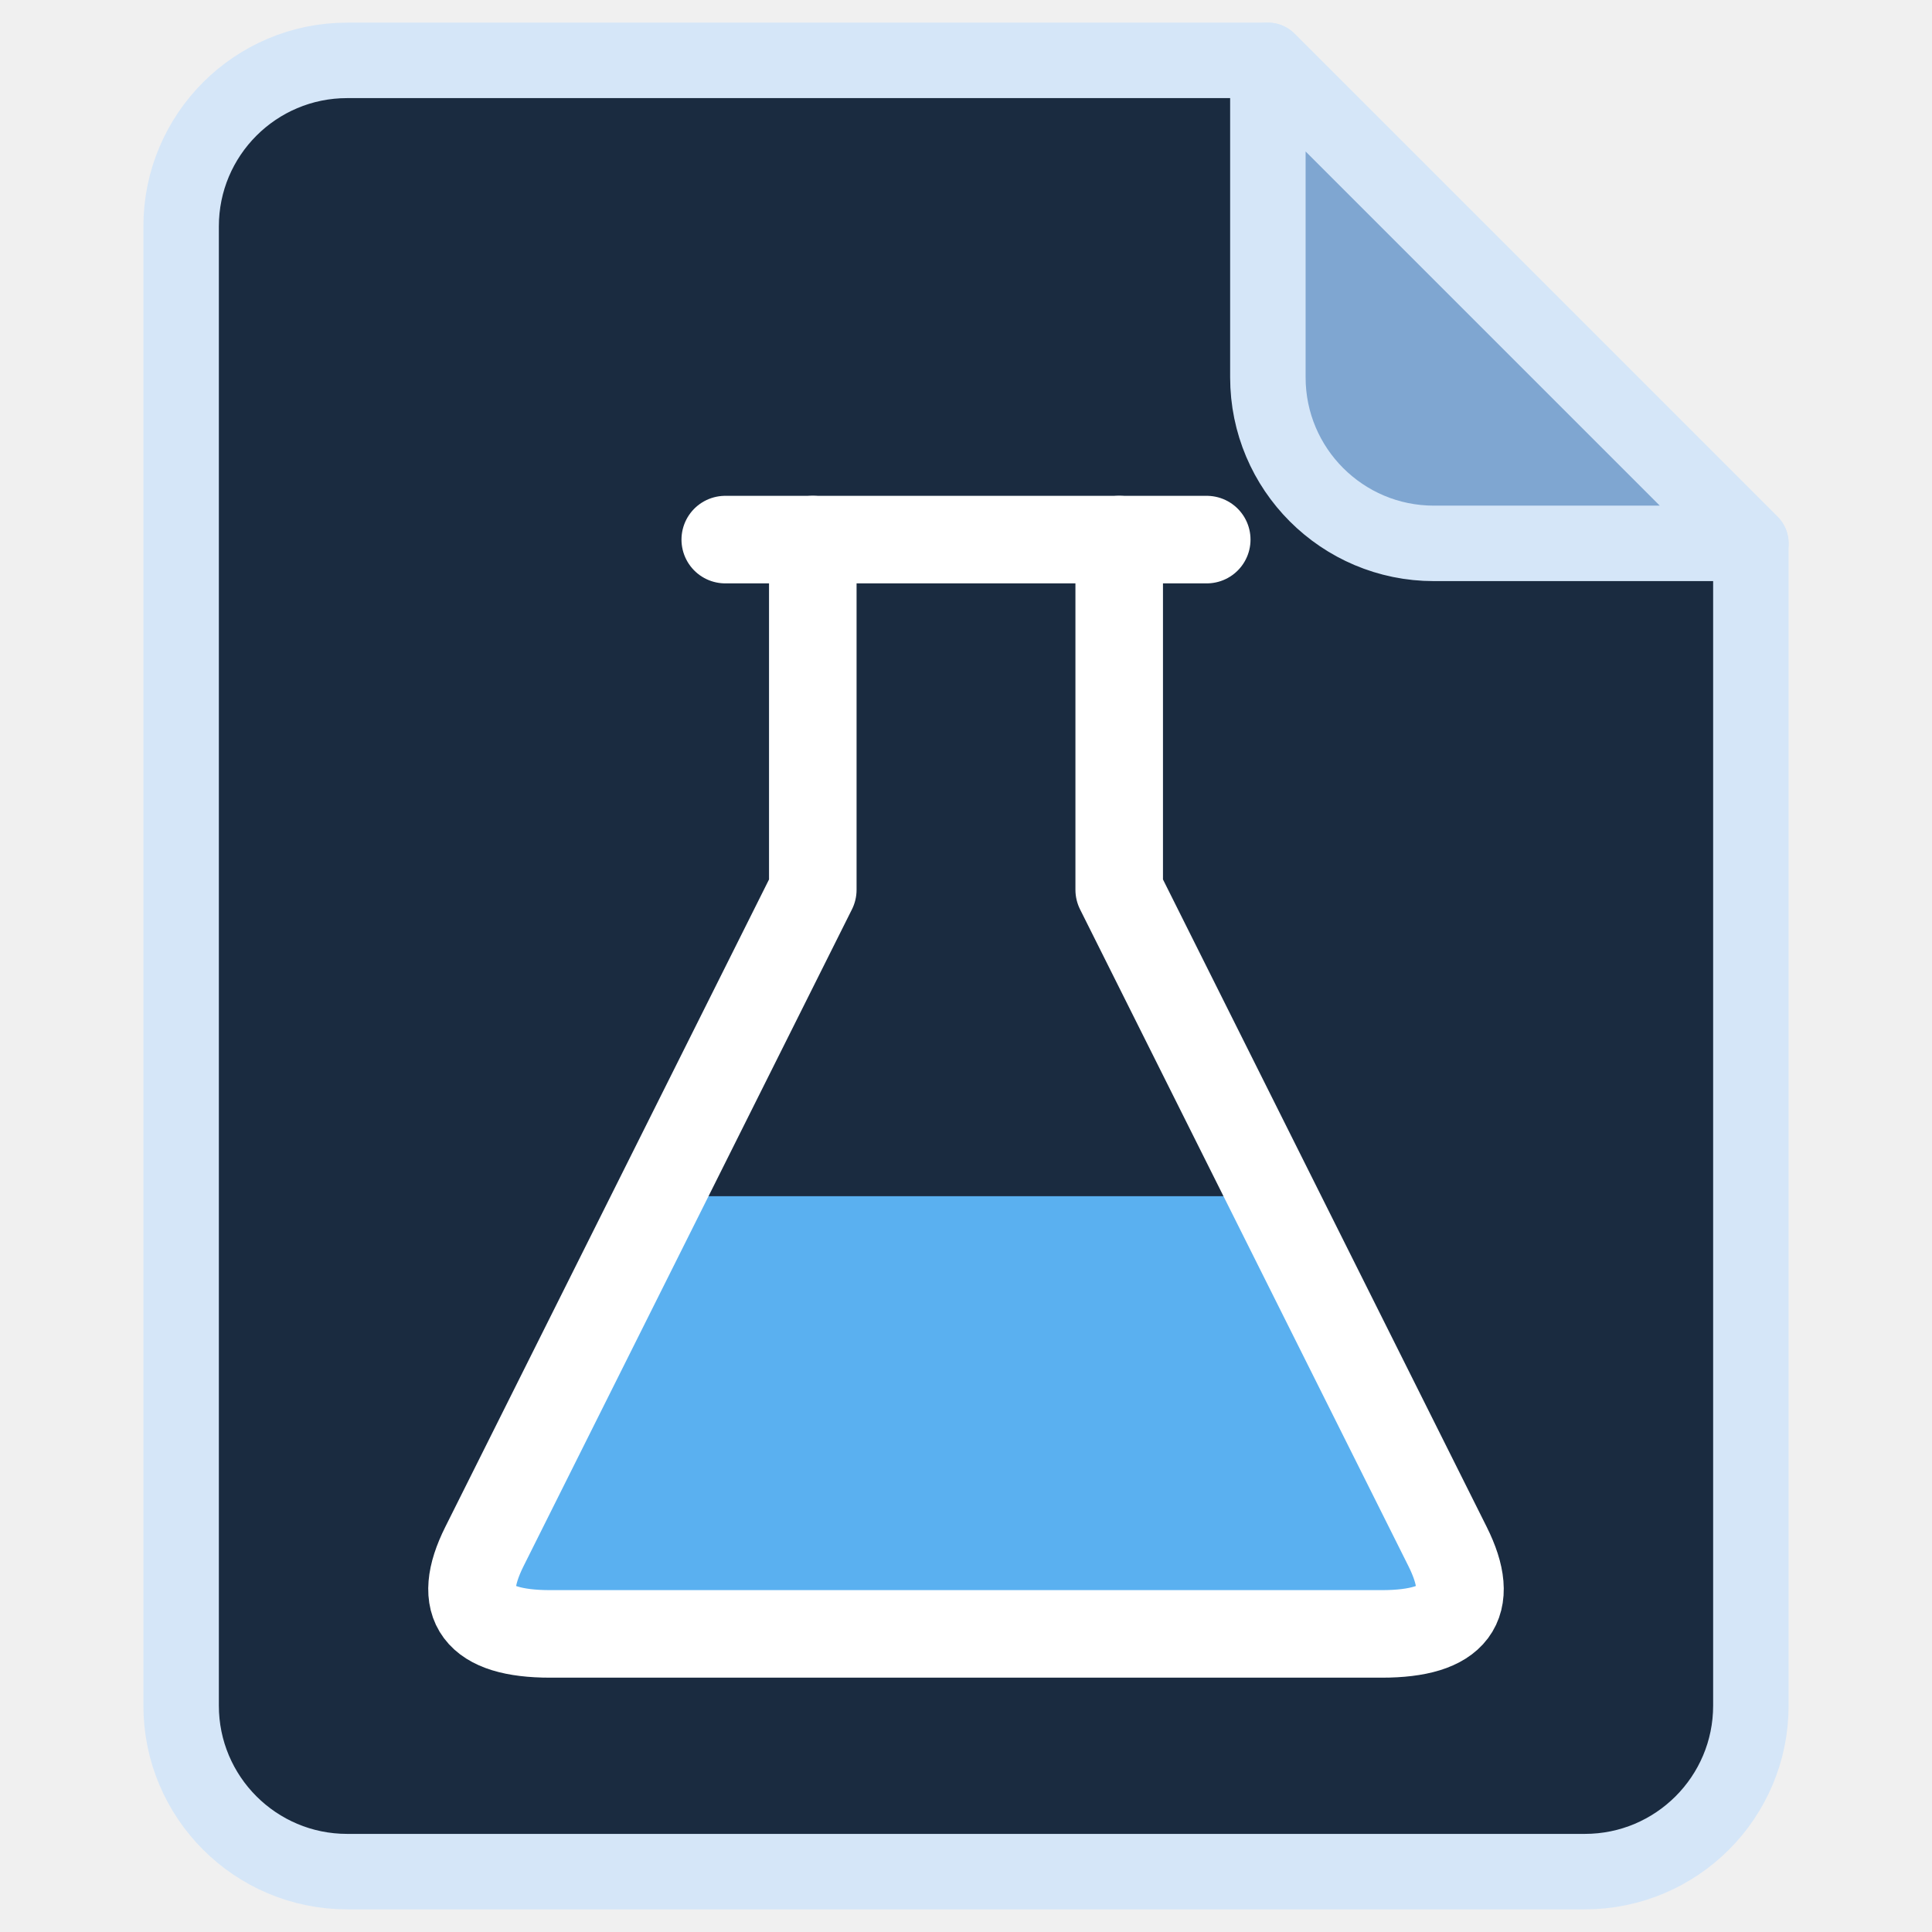
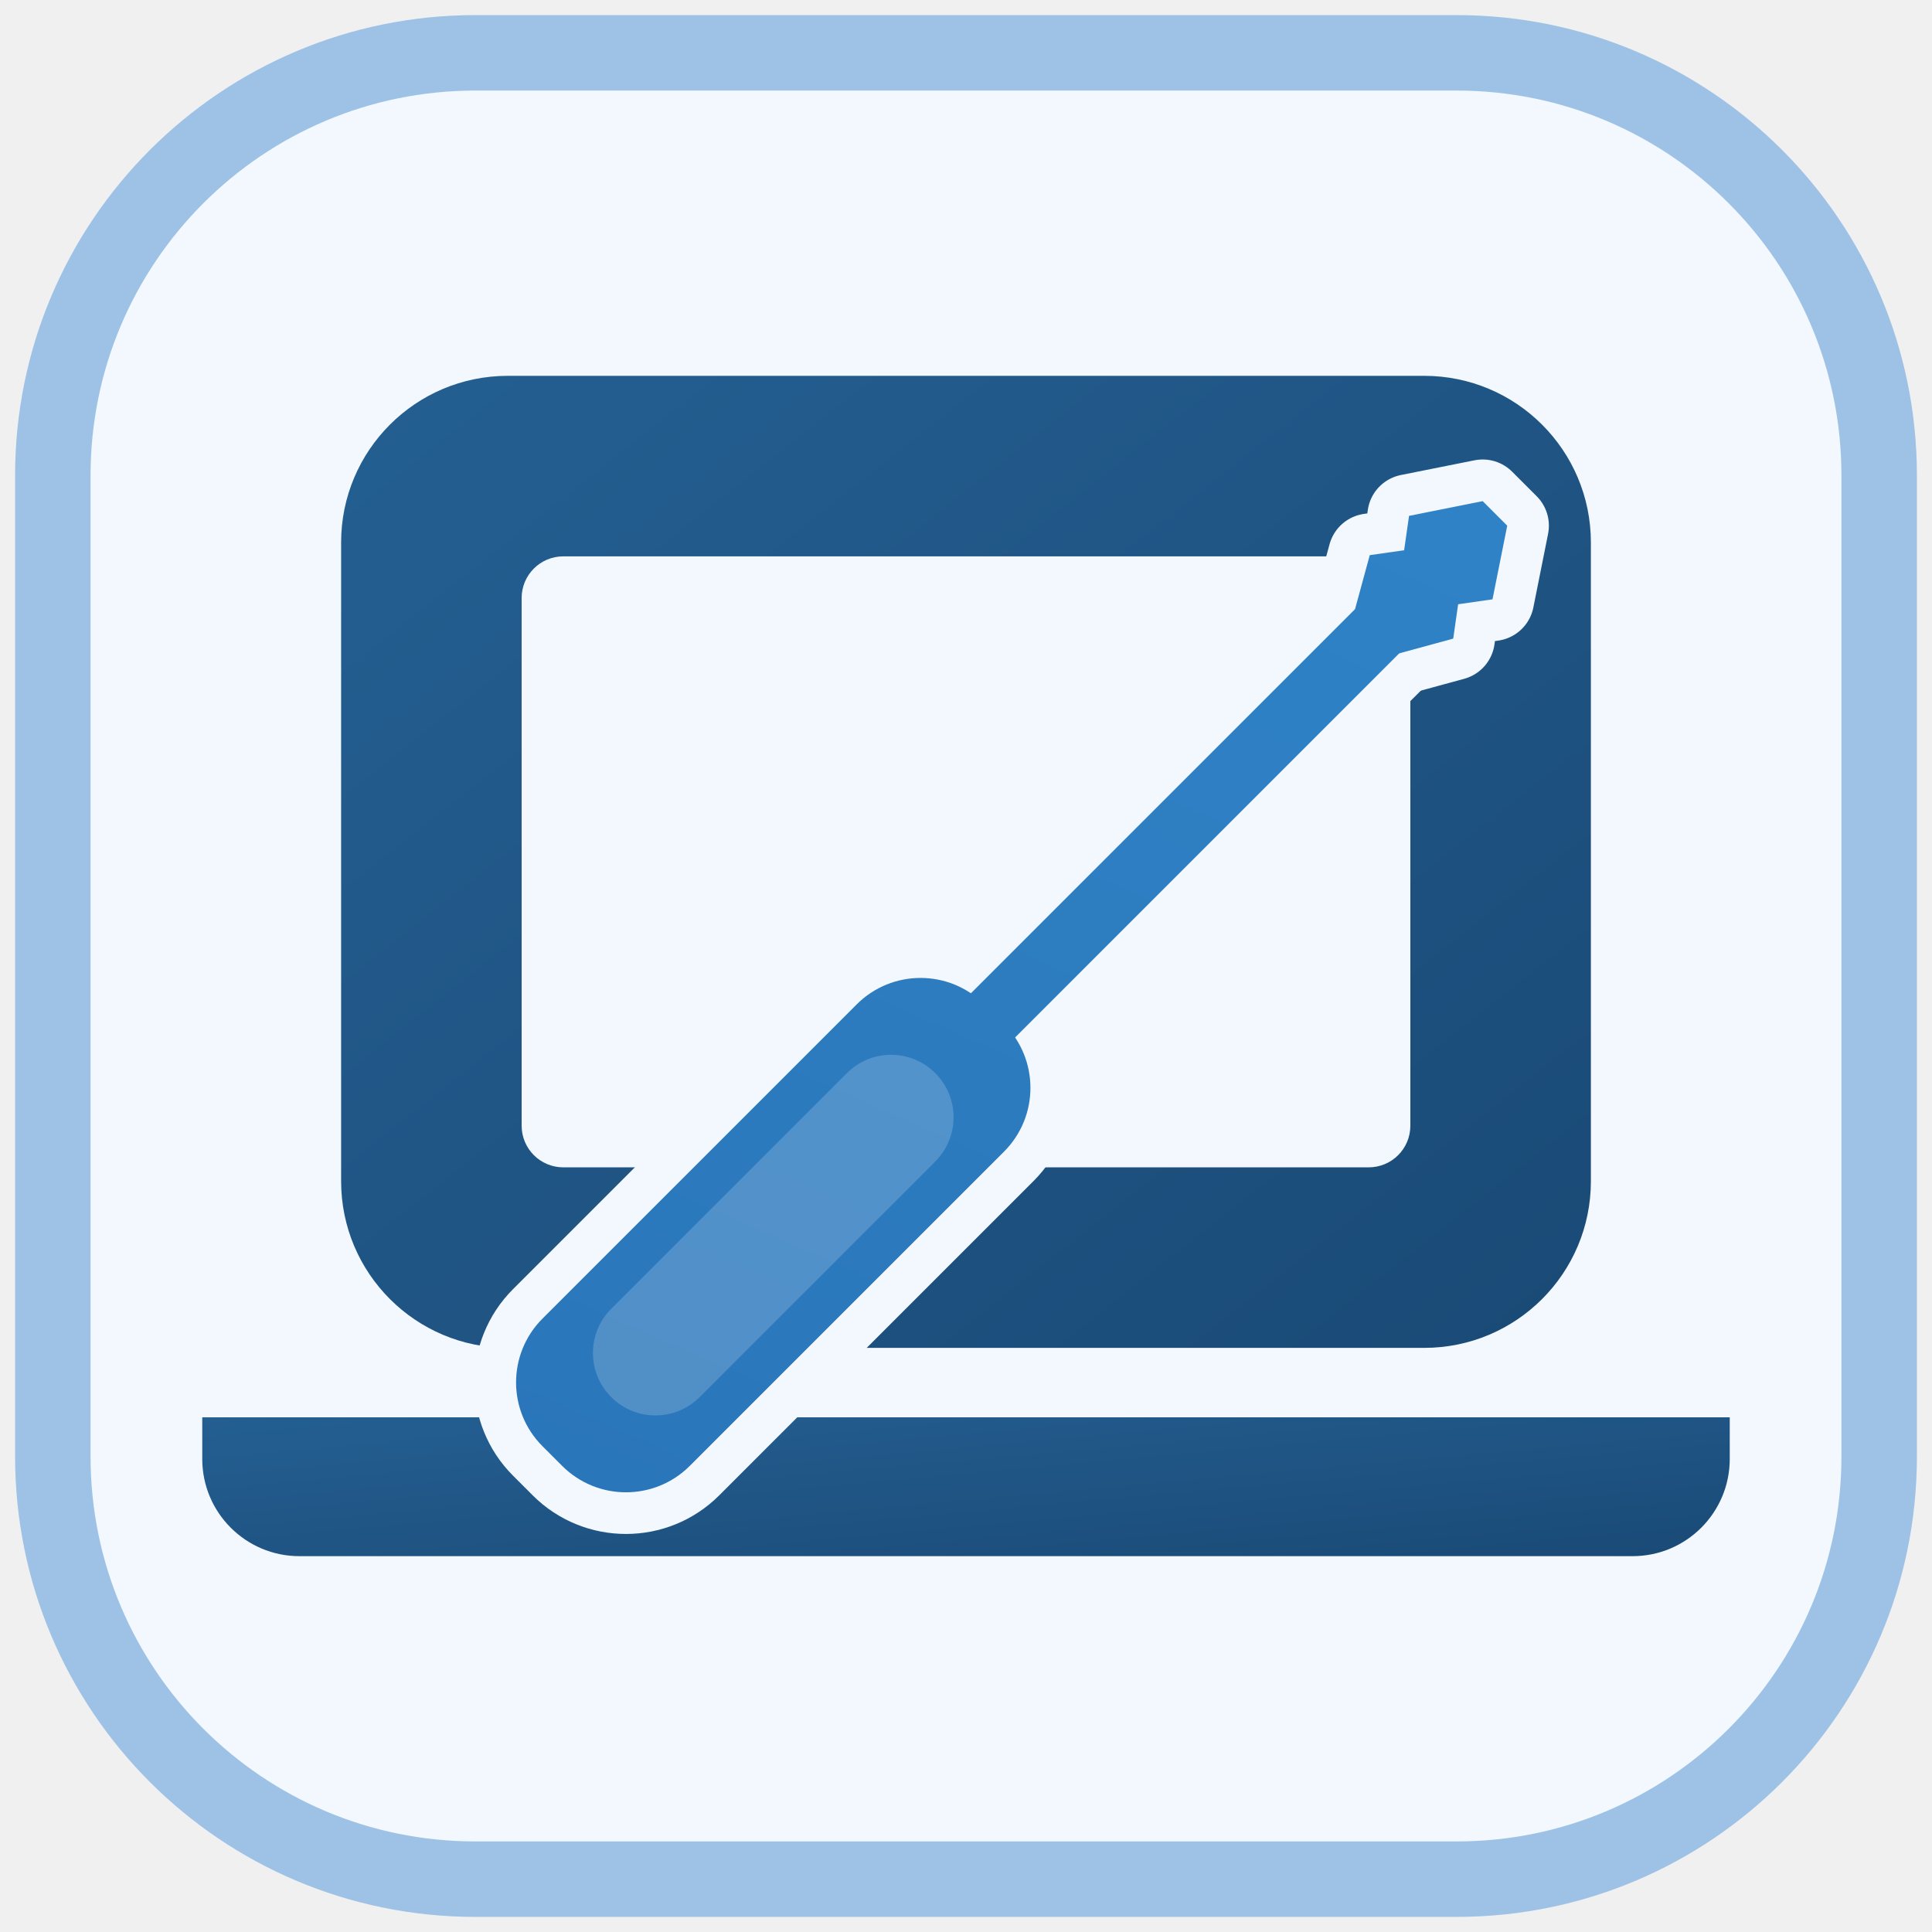
<svg xmlns="http://www.w3.org/2000/svg" viewBox="0 0 256 256">
  <defs>
-     <clipPath id="inside">
-       <path d="M114 96 V128 L84 188 Q80 196 90 196 H166 Q176 196 172 188 L142 128 V96 Z" />
-     </clipPath>
+     <linearGradient id="teal" x1="0%" y1="0%" x2="100%" y2="100%">
+       <stop offset="0%" stop-color="#245F92" />
+       <stop offset="100%" stop-color="#1A4A76" />
+     </linearGradient>
+     <linearGradient id="blue" gradientUnits="userSpaceOnUse" x1="-34" y1="-34" x2="34" y2="140">
+       <stop offset="0%" stop-color="#2F82C6" />
+       <stop offset="100%" stop-color="#2A75B9" />
+     </linearGradient>
+     <g id="wrench" transform="translate(166 92) rotate(45)">
+       <path d="M-4.5 -30 L-8.5 -37 L-5.5 -41 L-8.5 -45 L-2.5 -54 H2.5 L8.5 -45 L5.5 -41 L8.5 -37 L4.5 -30 Z" />
+       <rect x="-4.5" y="-32" width="9" height="82" />
+       <rect x="-15" y="48" width="30" height="90" rx="13" />
+       <rect x="-9" y="60" width="18" height="66" rx="9" fill="#fff" fill-opacity=".18" />
+     </g>
+     <mask id="gap" maskUnits="userSpaceOnUse" x="0" y="0" width="256" height="256">
+       <rect width="256" height="256" fill="#fff" />
+       <use href="#wrench" fill="#000" stroke="#000" stroke-width="12" stroke-linejoin="round" />
+     </mask>
  </defs>
-   <path fill="#1A2B40" stroke="#D5E6F8" stroke-width="10" stroke-linejoin="round" d="M46 8 H168 L232 72 V226 a22 22 0 0 1 -22 22 H46 a22 22 0 0 1 -22 -22 V30 a22 22 0 0 1 22 -22 Z" />
-   <path fill="#7FA6D1" d="M168 8 V50 a22 22 0 0 0 22 22 H232 Z" stroke="#D5E6F8" stroke-width="10" stroke-linejoin="round" />
-   <g transform="translate(128 144) scale(1.45) translate(-128 -146)">
-     <rect x="80" y="156" width="96" height="44" fill="#5AB0F0" clip-path="url(#inside)" />
-     <g fill="none" stroke="#fff" stroke-width="8" stroke-linecap="round" stroke-linejoin="round">
-       <path d="M114 96 V128 L84 188 Q80 196 90 196 H166 Q176 196 172 188 L142 128 V96" />
-       <path d="M106 96 H150" />
+   <rect x="7" y="7" width="242" height="242" rx="56" fill="#F2F8FE" stroke="#9DC2E6" stroke-width="10" />
+   <g transform="translate(128 128) scale(0.92) translate(-128 -128)">
+     <g transform="translate(0 9)">
+       <g mask="url(#gap)" fill="url(#teal)">
+         <path fill-rule="evenodd" d="M62 34 H194 a24 24 0 0 1 24 24 V150 a24 24 0 0 1 -24 24 H62 a24 24 0 0 1 -24 -24 V58 a24 24 0 0 1 24 -24 Z M70 60 a6 6 0 0 0 -6 6 V142 a6 6 0 0 0 6 6 H186 a6 6 0 0 0 6 -6 V66 a6 6 0 0 0 -6 -6 Z" />
+         <path d="M18 184 H238 V190 a14 14 0 0 1 -14 14 H32 a14 14 0 0 1 -14 -14 Z" />
+       </g>
+       <use href="#wrench" fill="url(#blue)" />
    </g>
  </g>
</svg>
